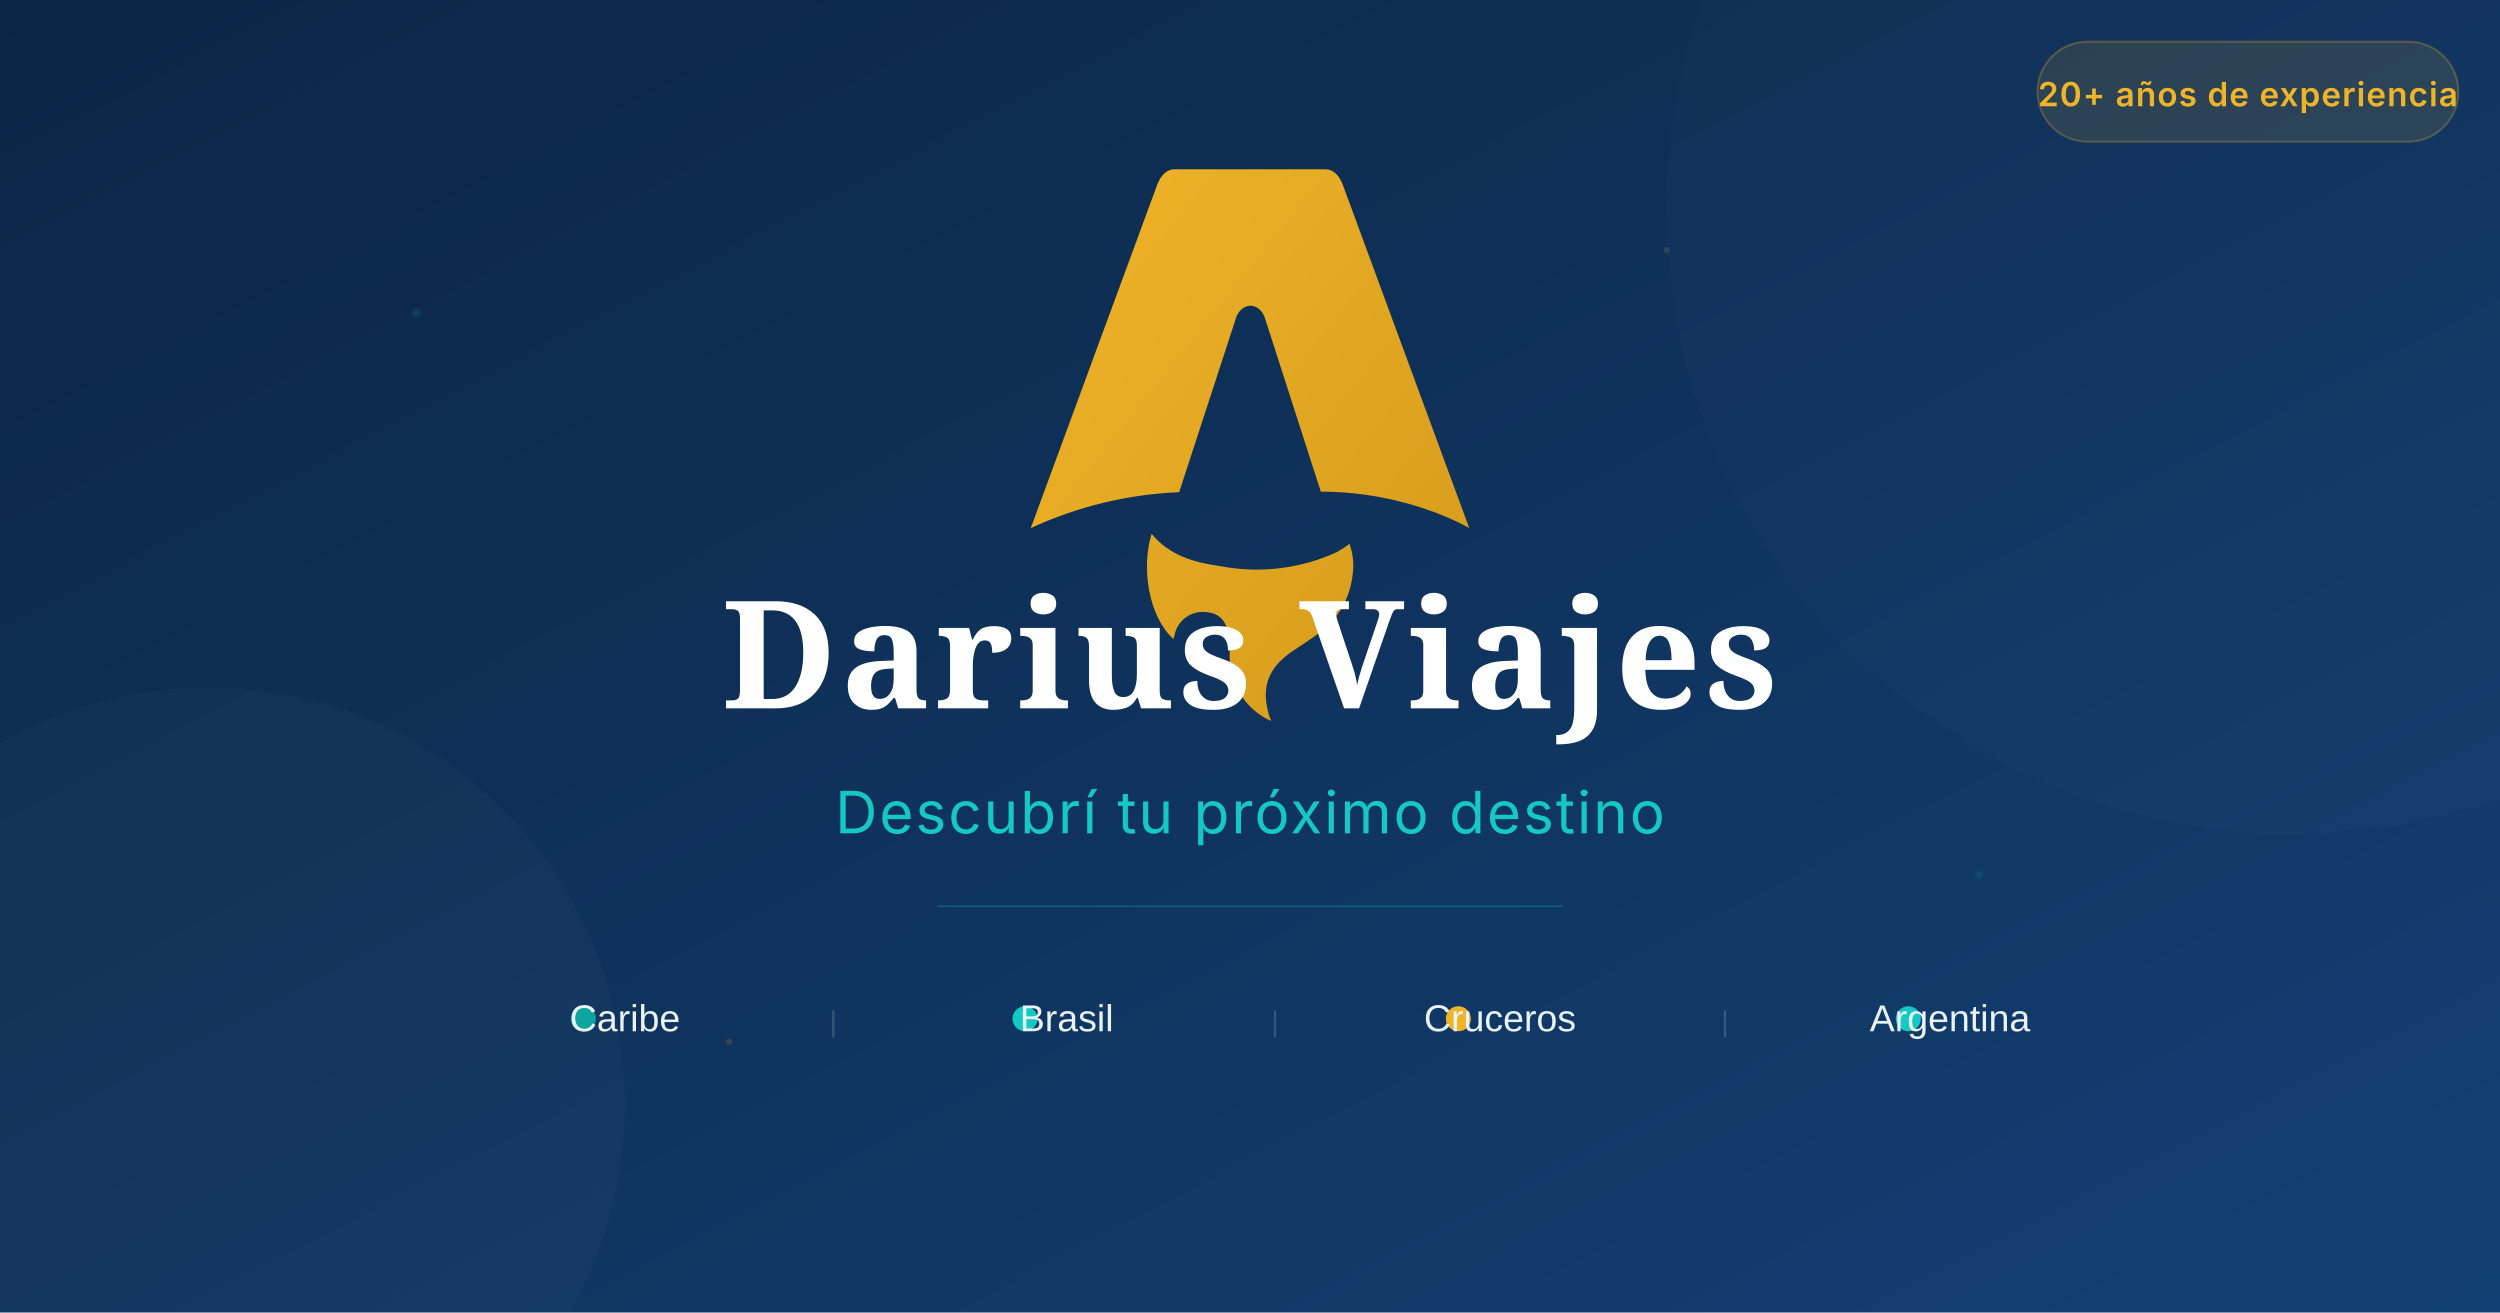
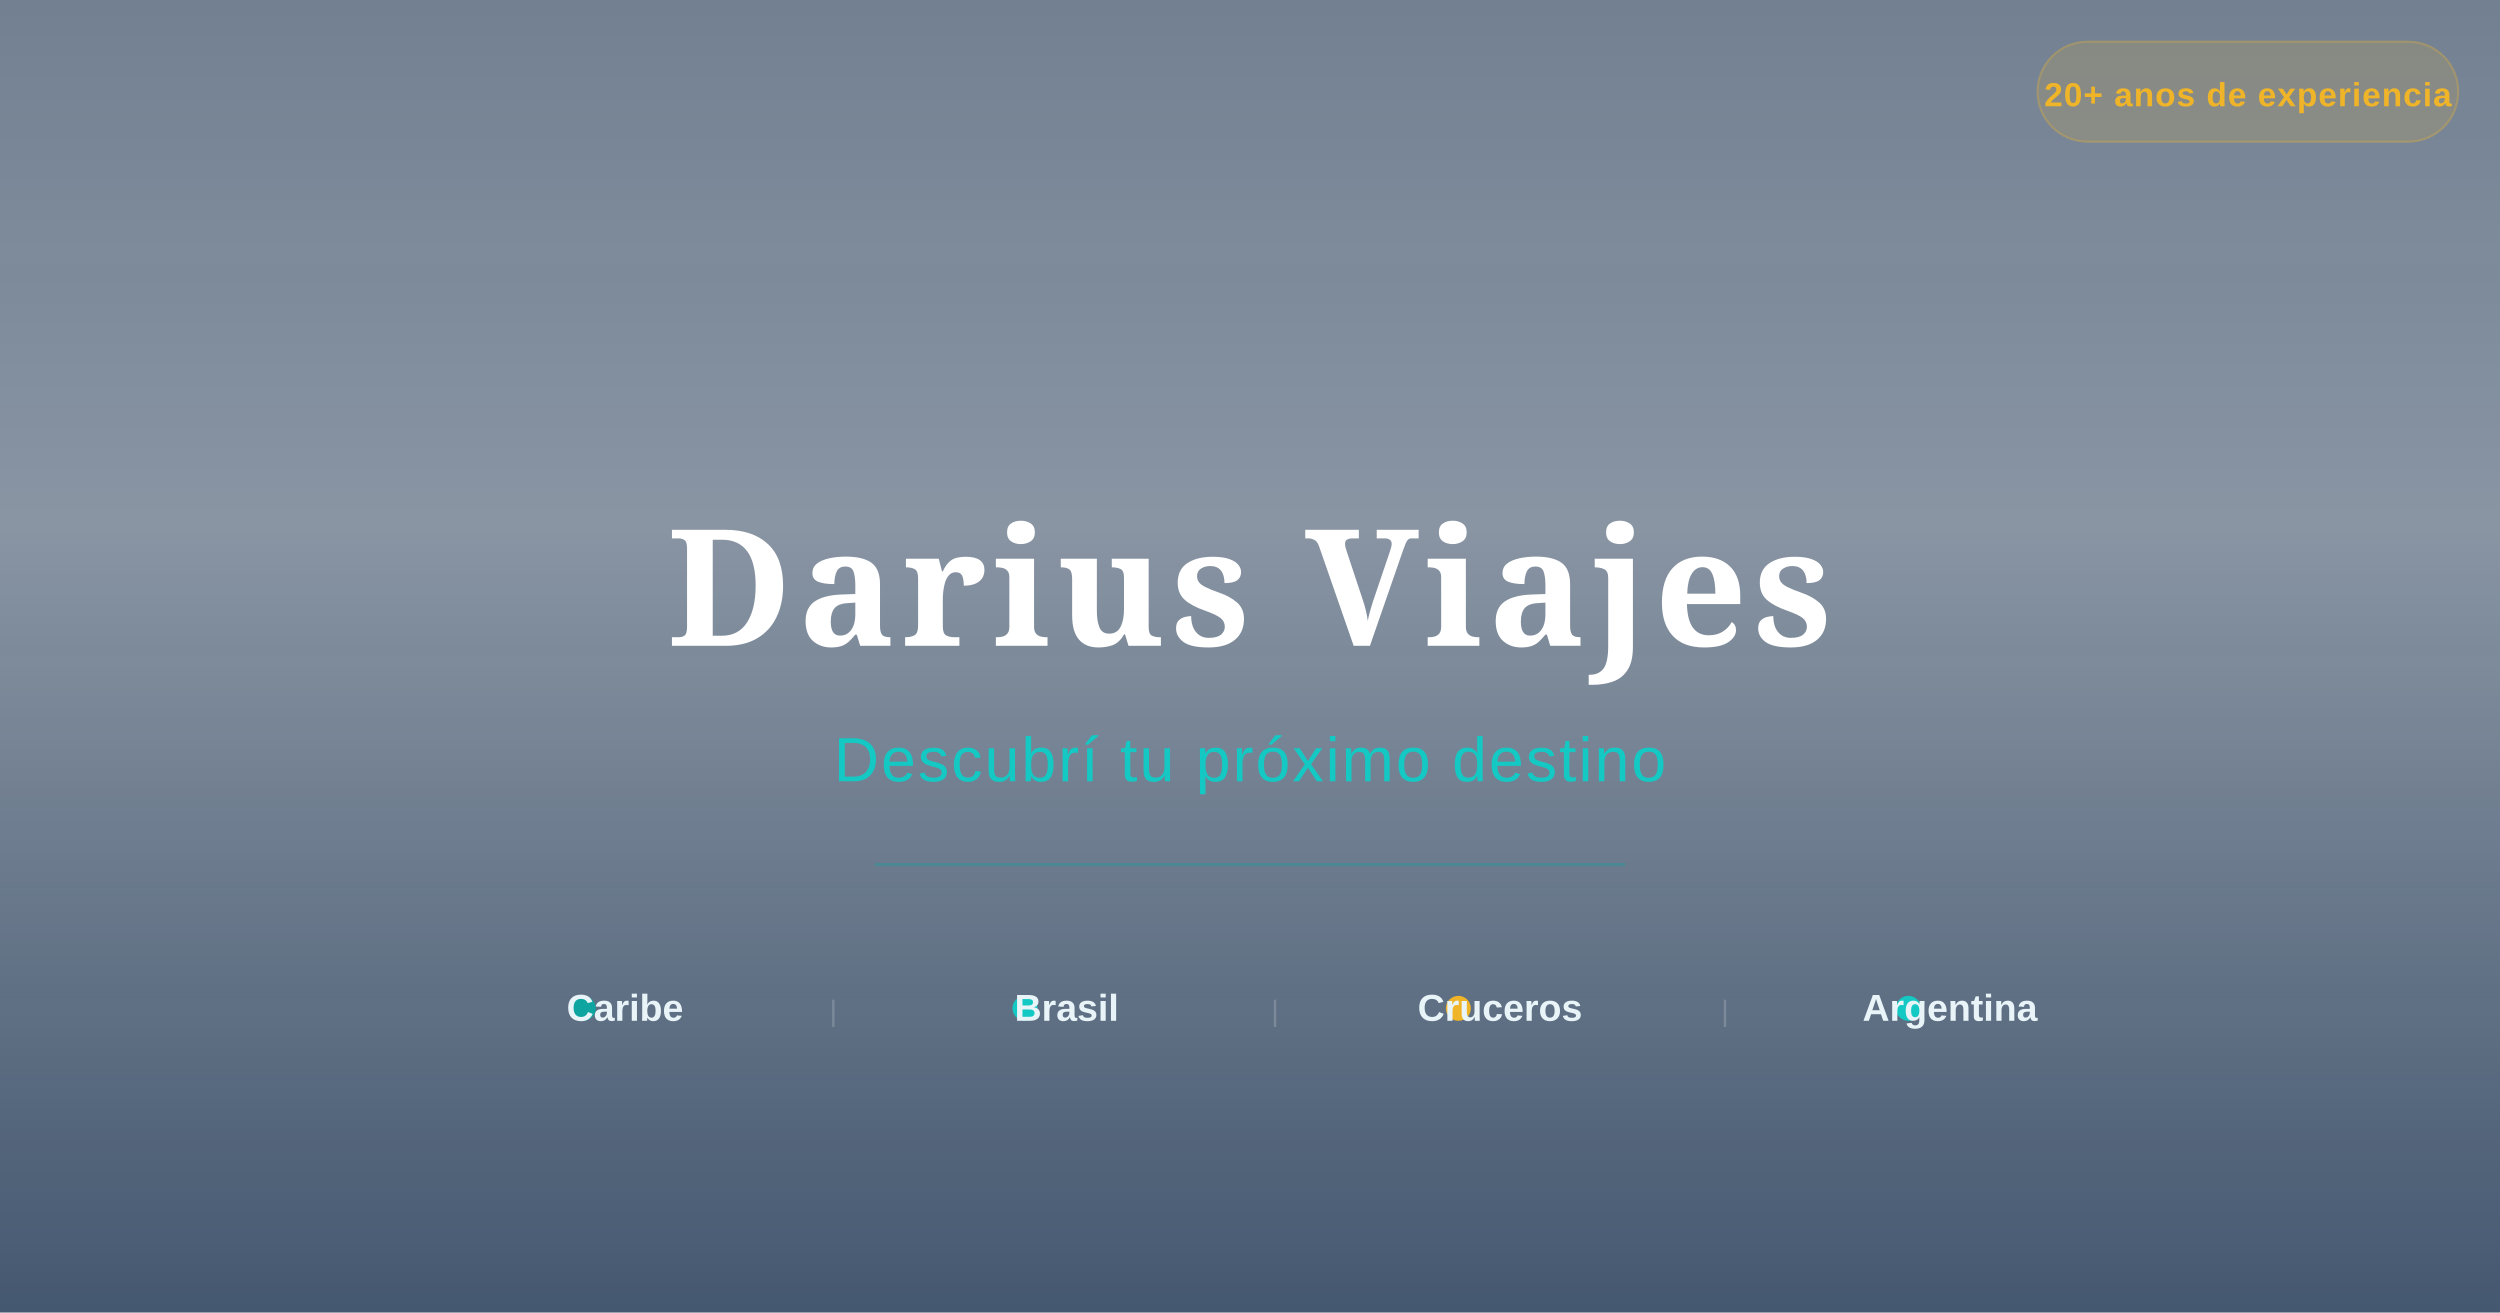
<svg xmlns="http://www.w3.org/2000/svg" viewBox="0 0 1200 630" width="1200" height="630">
  <defs>
-     <linearGradient id="bg" x1="0" y1="0" x2="1" y2="1">
-       <stop offset="0%" stop-color="#0B2545" />
-       <stop offset="100%" stop-color="#134074" />
-     </linearGradient>
-     <linearGradient id="goldGrad" x1="0" y1="0" x2="1" y2="1">
-       <stop offset="0%" stop-color="#F0B429" />
-       <stop offset="100%" stop-color="#D49A1A" />
-     </linearGradient>
-     <linearGradient id="tealGrad" x1="0" y1="0" x2="1" y2="0">
-       <stop offset="0%" stop-color="#0EA5A0" />
-       <stop offset="100%" stop-color="#14C9C3" />
+     <linearGradient id="overlayGrad" x1="0" y1="0" x2="0" y2="1">
+       <stop offset="0%" stop-color="#0B2545" stop-opacity="0.55" />
+       <stop offset="40%" stop-color="#0B2545" stop-opacity="0.45" />
+       <stop offset="100%" stop-color="#0B2545" stop-opacity="0.75" />
    </linearGradient>
  </defs>
-   <rect width="1200" height="630" fill="url(#bg)" />
-   <circle cx="1100" cy="100" r="300" fill="rgba(255,255,255,0.015)" />
-   <circle cx="100" cy="530" r="200" fill="rgba(255,255,255,0.02)" />
-   <circle cx="600" cy="315" r="1" fill="rgba(255,255,255,0.06)" />
-   <circle cx="200" cy="150" r="2" fill="rgba(14,165,160,0.15)" />
-   <circle cx="950" cy="420" r="2" fill="rgba(14,165,160,0.15)" />
-   <circle cx="350" cy="500" r="1.5" fill="rgba(240,180,41,0.15)" />
-   <circle cx="800" cy="120" r="1.5" fill="rgba(240,180,41,0.15)" />
-   <g transform="translate(440, 40) scale(2.5)" fill="url(#goldGrad)">
-     <path d="M50.4 78.5a75.1 75.1 0 0 0-28.5 6.9l24.2-65.7c.7-2 1.9-3.2 3.4-3.2h29c1.5 0 2.7 1.2 3.4 3.2l24.2 65.7s-11.6-7-28.5-7L67 45.5c-.4-1.7-1.6-2.8-2.9-2.8-1.3 0-2.5 1.1-2.9 2.7L50.4 78.5Zm-1.1 28.2Zm-4.2-20.2c-2 6.6-.6 15.8 4.2 20.2a17.5 17.5 0 0 1 .2-.7 5.5 5.5 0 0 1 5.7-4.5c2.8.1 4.3 1.5 4.7 4.7.2 1.1.2 2.3.2 3.5v.4c0 2.7.7 5.2 2.2 7.4a13 13 0 0 0 5.7 4.9v-.3l-.2-.3c-1.8-5.6-.5-9.5 4.4-12.8l1.5-1a73 73 0 0 0 3.2-2.2 16 16 0 0 0 6.8-11.4c.3-2 .1-4-.6-6l-.8.6-1.6 1a37 37 0 0 1-22.4 2.7c-5-.7-9.7-2-13.2-6.2Z" />
+   <rect width="1200" height="630" fill="url(#overlayGrad)" />
+   <text x="600" y="310" text-anchor="middle" font-family="Georgia, 'Playfair Display', serif" font-size="78" font-weight="700" fill="#FFFFFF" letter-spacing="3">Darius Viajes</text>
+   <text x="600" y="375" text-anchor="middle" font-family="Arial, Helvetica, sans-serif" font-size="30" font-weight="400" fill="#14C9C3" letter-spacing="1">Descubrí tu próximo destino</text>
+   <line x1="420" y1="415" x2="780" y2="415" stroke="rgba(14,165,160,0.35)" stroke-width="1.5" />
+   <g transform="translate(600, 490)" font-family="Arial, Helvetica, sans-serif" font-size="18" fill="#E8F4F8" text-anchor="middle">
+     <circle cx="-320" cy="-6" r="6" fill="#0EA5A0" />
+     <text x="-300" y="0" font-weight="600">Caribe</text>
+     <text x="-200" y="0" fill="rgba(255,255,255,0.18)" font-size="14">|</text>
+     <circle cx="-108" cy="-6" r="6" fill="#14C9C3" />
+     <text x="-88" y="0" font-weight="600">Brasil</text>
+     <text x="12" y="0" fill="rgba(255,255,255,0.18)" font-size="14">|</text>
+     <circle cx="100" cy="-6" r="6" fill="#F0B429" />
+     <text x="120" y="0" font-weight="600">Cruceros</text>
+     <text x="228" y="0" fill="rgba(255,255,255,0.18)" font-size="14">|</text>
+     <circle cx="316" cy="-6" r="6" fill="#14C9C3" />
+     <text x="336" y="0" font-weight="600">Argentina</text>
  </g>
-   <text x="600" y="340" text-anchor="middle" font-family="Georgia, 'Playfair Display', serif" font-size="72" font-weight="700" fill="#FFFFFF" letter-spacing="2">Darius Viajes</text>
-   <text x="600" y="400" text-anchor="middle" font-family="system-ui, -apple-system, Inter, sans-serif" font-size="28" font-weight="400" fill="#14C9C3" letter-spacing="1">Descubrí tu próximo destino</text>
-   <line x1="450" y1="435" x2="750" y2="435" stroke="rgba(14,165,160,0.3)" stroke-width="1" />
-   <g transform="translate(600, 495)" font-family="Arial, Helvetica, sans-serif" font-size="18" fill="#E8F4F8" text-anchor="middle">
-     <circle cx="-320" cy="-6" r="6" fill="#0EA5A0" />
-     <text x="-300" y="0">Caribe</text>
-     <text x="-200" y="0" fill="rgba(255,255,255,0.15)" font-size="14">|</text>
-     <circle cx="-108" cy="-6" r="6" fill="#14C9C3" />
-     <text x="-88" y="0">Brasil</text>
-     <text x="12" y="0" fill="rgba(255,255,255,0.15)" font-size="14">|</text>
-     <circle cx="100" cy="-6" r="6" fill="#F0B429" />
-     <text x="120" y="0">Cruceros</text>
-     <text x="228" y="0" fill="rgba(255,255,255,0.15)" font-size="14">|</text>
-     <circle cx="316" cy="-6" r="6" fill="#14C9C3" />
-     <text x="336" y="0">Argentina</text>
-   </g>
-   <rect x="978" y="20" width="202" height="48" rx="24" fill="rgba(240,180,41,0.12)" stroke="rgba(240,180,41,0.25)" stroke-width="1" />
-   <text x="1079" y="51" text-anchor="middle" font-family="system-ui, -apple-system, Inter, sans-serif" font-size="16" font-weight="600" fill="#F0B429" letter-spacing="0.5">20+ años de experiencia</text>
+   <rect x="978" y="20" width="202" height="48" rx="24" fill="rgba(240,180,41,0.15)" stroke="rgba(240,180,41,0.3)" stroke-width="1" />
+   <text x="1079" y="51" text-anchor="middle" font-family="Arial, Helvetica, sans-serif" font-size="16" font-weight="700" fill="#F0B429" letter-spacing="0.5">20+ anos de experiencia</text>
</svg>
